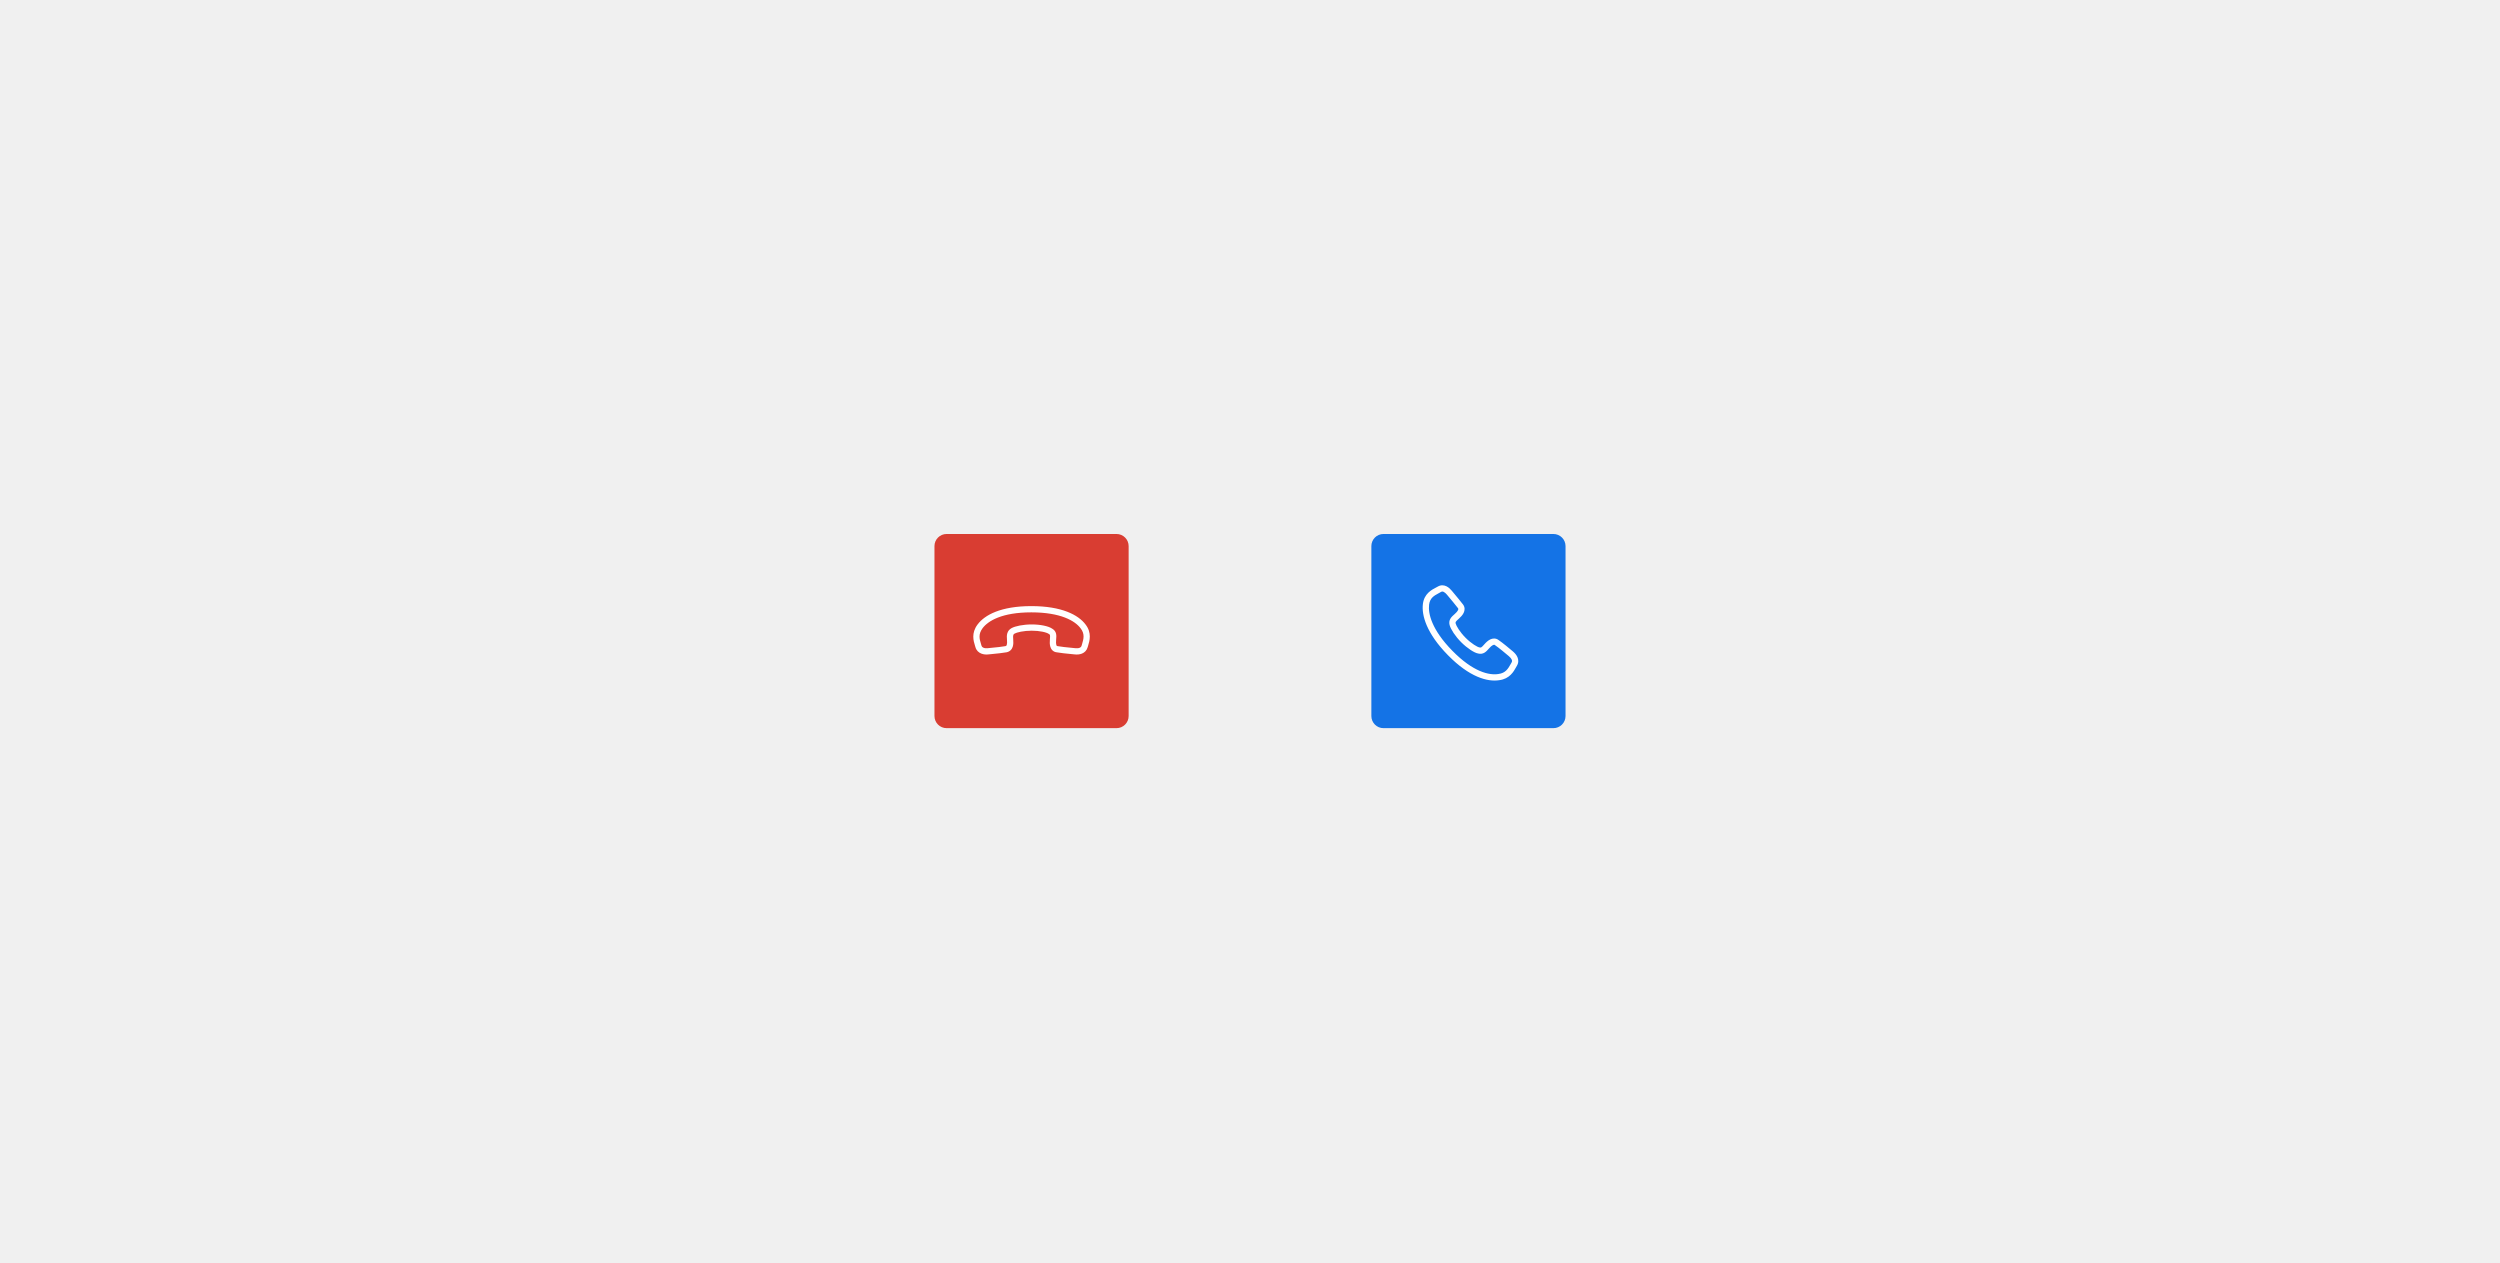
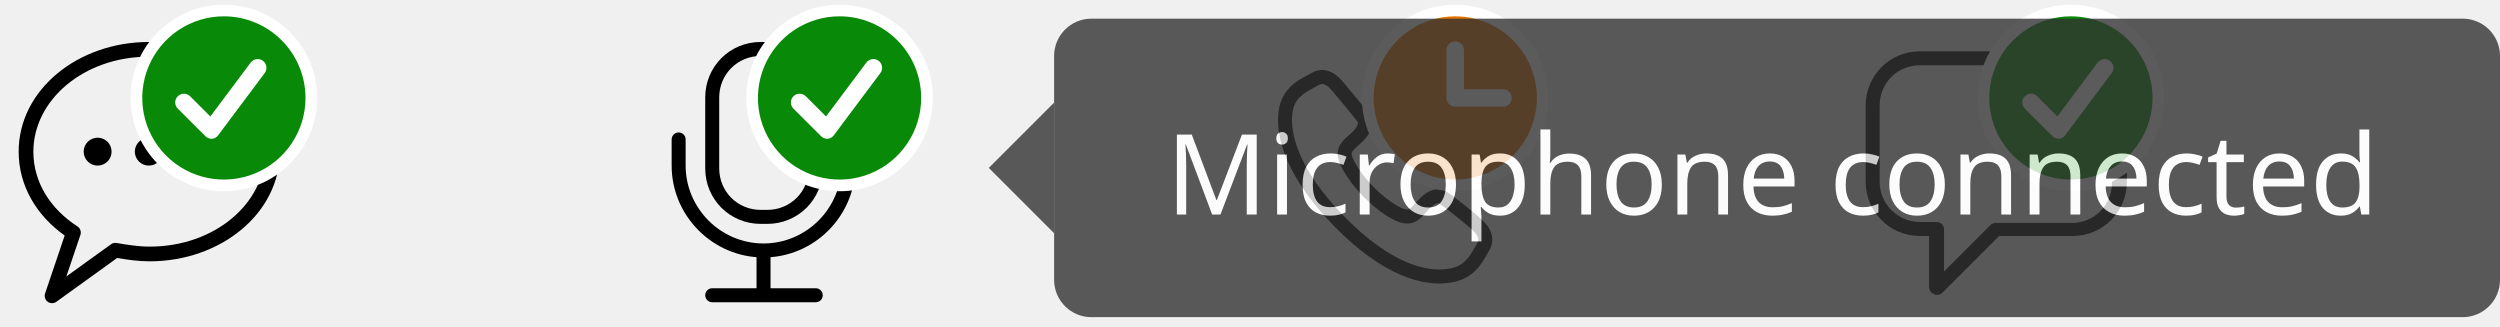
- <svg xmlns="http://www.w3.org/2000/svg" width="412" height="208" viewBox="0 0 412 208" fill="none">
-   <rect x="154" y="88" width="32" height="32" rx="2" fill="#D93D32" />
-   <path fill-rule="evenodd" clip-rule="evenodd" d="M161.109 102.907C162.274 101.353 164.937 99.886 169.966 99.886C174.985 99.886 177.718 101.347 178.887 102.902C179.976 104.285 179.554 105.653 179.322 106.407C179.295 106.496 179.27 106.576 179.251 106.647C179.101 107.196 178.737 107.535 178.315 107.708C177.915 107.873 177.477 107.887 177.118 107.847C176.976 107.831 176.767 107.811 176.521 107.787C175.774 107.714 174.692 107.608 174.144 107.501C173.885 107.471 173.656 107.372 173.47 107.204C173.284 107.035 173.173 106.824 173.106 106.618C172.978 106.222 172.988 105.757 173.023 105.366C173.059 104.968 173.063 104.783 173.035 104.666C173.025 104.624 173.013 104.603 173 104.587C172.984 104.567 172.949 104.533 172.868 104.487C172.853 104.478 172.839 104.469 172.825 104.459C172.674 104.351 172.332 104.214 171.81 104.106C171.306 104.002 170.689 103.937 170.034 103.937C169.38 103.937 168.76 104.002 168.251 104.099C167.728 104.199 167.366 104.323 167.2 104.418C167.064 104.496 167.02 104.565 166.992 104.658C166.953 104.789 166.943 104.996 166.977 105.366C167.012 105.756 167.022 106.207 166.892 106.597C166.824 106.801 166.714 107.003 166.536 107.169C166.356 107.338 166.133 107.446 165.878 107.497C165.338 107.605 164.236 107.713 163.479 107.787C163.235 107.811 163.027 107.831 162.885 107.847C162.549 107.888 162.116 107.87 161.716 107.71C161.297 107.543 160.903 107.211 160.749 106.647C160.729 106.572 160.702 106.487 160.673 106.394C160.44 105.645 160.033 104.341 161.109 102.907ZM169.966 100.916C165.107 100.916 162.827 102.332 161.932 103.525C161.187 104.519 161.429 105.323 161.652 106.066C161.684 106.171 161.715 106.274 161.743 106.376C161.795 106.567 161.915 106.681 162.098 106.754C162.297 106.834 162.548 106.851 162.761 106.824L162.768 106.823L162.768 106.823C162.942 106.804 163.181 106.781 163.451 106.754C164.202 106.681 165.193 106.584 165.676 106.487C165.765 106.469 165.808 106.44 165.832 106.418C165.858 106.393 165.889 106.351 165.915 106.271C165.974 106.095 165.984 105.825 165.951 105.459C165.916 105.074 165.906 104.698 166.005 104.365C166.114 103.995 166.344 103.721 166.689 103.524C167.004 103.344 167.5 103.194 168.058 103.087C168.63 102.979 169.315 102.907 170.034 102.907C170.753 102.907 171.44 102.978 172.018 103.098C172.565 103.21 173.071 103.377 173.401 103.605C173.73 103.798 173.948 104.057 174.037 104.426C174.112 104.738 174.081 105.103 174.049 105.459C174.016 105.824 174.025 106.114 174.086 106.301C174.114 106.387 174.144 106.425 174.161 106.441C174.174 106.452 174.2 106.472 174.274 106.48C174.29 106.481 174.307 106.484 174.323 106.487C174.807 106.584 175.798 106.681 176.549 106.754C176.819 106.781 177.058 106.804 177.232 106.823C177.491 106.852 177.739 106.832 177.923 106.756C178.085 106.689 178.201 106.582 178.257 106.376C178.283 106.28 178.312 106.183 178.341 106.084C178.567 105.32 178.817 104.474 178.075 103.535L178.067 103.525C177.175 102.334 174.828 100.916 169.966 100.916Z" fill="white" />
-   <rect x="226" y="88" width="32" height="32" rx="2" fill="#1473E6" />
-   <path fill-rule="evenodd" clip-rule="evenodd" d="M238.375 96.62C238.755 96.804 239.051 97.11 239.24 97.336C239.285 97.391 239.346 97.463 239.417 97.549C239.866 98.085 240.743 99.134 241.107 99.62C241.459 100.088 241.407 100.596 241.21 101.001C241.027 101.379 240.707 101.708 240.418 101.961C240.13 102.213 239.989 102.35 239.918 102.467C239.876 102.537 239.854 102.6 239.892 102.752C239.939 102.94 240.105 103.292 240.404 103.74C240.694 104.176 241.084 104.664 241.54 105.119C241.995 105.575 242.483 105.964 242.908 106.245C243.121 106.385 243.312 106.495 243.472 106.572C243.639 106.652 243.742 106.682 243.786 106.688C243.803 106.69 243.821 106.694 243.838 106.698C243.99 106.736 244.053 106.715 244.123 106.672C244.24 106.601 244.377 106.461 244.629 106.173C244.882 105.883 245.211 105.563 245.589 105.38C245.991 105.185 246.493 105.132 246.958 105.474C247.609 105.91 248.855 106.95 249.328 107.355C249.591 107.58 249.898 107.897 250.072 108.292C250.259 108.715 250.286 109.22 249.983 109.724C249.941 109.794 249.897 109.874 249.847 109.964C249.464 110.66 248.794 111.876 247.077 112.095C245.137 112.401 242.171 111.595 238.615 107.969C235.054 104.338 234.262 101.379 234.494 99.522C234.705 97.834 235.947 97.193 236.646 96.831C236.758 96.773 236.857 96.723 236.934 96.676C237.455 96.364 237.968 96.423 238.375 96.62ZM237.926 97.546C237.767 97.468 237.629 97.459 237.463 97.558C237.328 97.639 237.188 97.715 237.048 97.79C236.352 98.164 235.654 98.539 235.515 99.649C235.336 101.084 235.915 103.747 239.349 107.248C242.781 110.748 245.435 111.316 246.923 111.078C246.929 111.077 246.935 111.076 246.941 111.075C248.117 110.928 248.536 110.187 248.93 109.492C248.986 109.391 249.043 109.292 249.101 109.195C249.209 109.014 249.202 108.867 249.131 108.707C249.048 108.52 248.876 108.322 248.658 108.136C248.174 107.721 246.963 106.713 246.376 106.322C246.369 106.317 246.361 106.311 246.353 106.306C246.273 106.245 246.197 106.228 246.038 106.306C245.849 106.397 245.63 106.591 245.403 106.85C245.175 107.111 244.935 107.382 244.658 107.551C244.34 107.744 243.999 107.793 243.613 107.702C243.424 107.67 243.22 107.592 243.027 107.499C242.816 107.398 242.583 107.263 242.341 107.103C241.858 106.784 241.317 106.351 240.812 105.846C240.308 105.342 239.875 104.801 239.548 104.311C239.23 103.833 238.984 103.363 238.894 103.002C238.795 102.606 238.842 102.257 239.04 101.932C239.208 101.655 239.48 101.415 239.74 101.187C239.999 100.96 240.193 100.741 240.285 100.553C240.362 100.393 240.345 100.317 240.285 100.237C239.939 99.777 239.089 98.76 238.635 98.217C238.561 98.129 238.498 98.053 238.45 97.995C238.295 97.81 238.111 97.635 237.926 97.546Z" fill="white" />
+ <svg xmlns="http://www.w3.org/2000/svg" width="268" height="35" viewBox="0 0 268 35" fill="none">
+   <g clip-path="url(#clip0_8402_499468)">
+     <path d="M15.95 17.752C16.776 17.752 17.446 17.082 17.446 16.256C17.446 15.431 16.776 14.761 15.95 14.761C15.124 14.761 14.454 15.431 14.454 16.256C14.454 17.082 15.124 17.752 15.95 17.752Z" fill="black" />
+     <path d="M10.466 17.752C11.292 17.752 11.962 17.082 11.962 16.256C11.962 15.431 11.292 14.761 10.466 14.761C9.64 14.761 8.97 15.431 8.97 16.256C8.97 17.082 9.64 17.752 10.466 17.752Z" fill="black" />
+     <path d="M21.534 17.752C22.36 17.752 23.03 17.082 23.03 16.256C23.03 15.431 22.36 14.761 21.534 14.761C20.708 14.761 20.038 15.431 20.038 16.256C20.038 17.082 20.708 17.752 21.534 17.752Z" fill="black" />
+     <path fill-rule="evenodd" clip-rule="evenodd" d="M15.95 6.077C8.965 6.077 3.577 10.739 3.577 16.256C3.577 19.529 5.39 22.391 8.301 24.269C8.605 24.465 8.736 24.842 8.62 25.184L7.115 29.634L11.9 26.186C12.07 26.063 12.283 26.014 12.49 26.048C13.694 26.249 14.829 26.436 16.05 26.436C23.035 26.436 28.423 21.774 28.423 16.256C28.423 10.742 23.039 6.077 15.95 6.077ZM2 16.256C2 9.61 8.377 4.5 15.95 4.5C23.618 4.5 30 9.606 30 16.256C30 22.903 23.623 28.013 16.05 28.013C14.803 28.013 13.648 27.838 12.555 27.657L6.041 32.351C5.763 32.552 5.387 32.549 5.112 32.346C4.836 32.142 4.724 31.784 4.833 31.459L6.934 25.247C3.95 23.129 2 19.956 2 16.256Z" fill="black" />
+     <circle cx="24" cy="10.5" r="10" fill="white" />
+     <path d="M24 1.75C22.269 1.75 20.578 2.263 19.139 3.225C17.7 4.186 16.578 5.553 15.916 7.152C15.254 8.75 15.081 10.51 15.418 12.207C15.756 13.904 16.589 15.463 17.813 16.687C19.037 17.911 20.596 18.744 22.293 19.082C23.99 19.419 25.75 19.246 27.349 18.584C28.947 17.922 30.314 16.8 31.275 15.361C32.237 13.922 32.75 12.231 32.75 10.5C32.75 8.179 31.828 5.954 30.187 4.313C28.546 2.672 26.321 1.75 24 1.75ZM28.375 7.831L23.406 14.475C23.332 14.585 23.235 14.677 23.121 14.746C23.008 14.815 22.882 14.859 22.75 14.875H22.681C22.558 14.876 22.436 14.853 22.322 14.805C22.208 14.758 22.105 14.688 22.019 14.6L19.081 11.669C18.989 11.583 18.915 11.479 18.864 11.364C18.813 11.249 18.785 11.125 18.783 10.999C18.781 10.873 18.804 10.748 18.851 10.632C18.898 10.515 18.968 10.409 19.058 10.32C19.146 10.231 19.253 10.161 19.369 10.114C19.486 10.066 19.611 10.043 19.737 10.046C19.863 10.048 19.987 10.075 20.102 10.127C20.217 10.178 20.32 10.252 20.406 10.344L22.55 12.488L26.875 6.706C27.024 6.507 27.246 6.376 27.492 6.341C27.739 6.306 27.989 6.37 28.188 6.519C28.386 6.668 28.518 6.89 28.553 7.136C28.588 7.382 28.524 7.632 28.375 7.831Z" fill="#088A08" />
+   </g>
+   <g clip-path="url(#clip1_8402_499468)">
+     <path fill-rule="evenodd" clip-rule="evenodd" d="M72.75 14.2C73.164 14.2 73.5 14.536 73.5 14.95V17.75C73.5 22.336 77.264 26.1 81.85 26.1C86.436 26.1 90.2 22.336 90.2 17.75V14.95C90.2 14.536 90.536 14.2 90.95 14.2C91.364 14.2 91.7 14.536 91.7 14.95V17.75C91.7 23.164 87.264 27.6 81.85 27.6C76.436 27.6 72 23.164 72 17.75V14.95C72 14.536 72.336 14.2 72.75 14.2Z" fill="black" />
+     <path fill-rule="evenodd" clip-rule="evenodd" d="M81.55 6C79.064 6 77.1 7.964 77.1 10.45V18.05C77.1 20.536 79.064 22.5 81.55 22.5H82.25C84.736 22.5 86.7 20.536 86.7 18.05V10.45C86.7 7.964 84.736 6 82.25 6H81.55ZM75.6 10.45C75.6 7.136 78.236 4.5 81.55 4.5H82.25C85.564 4.5 88.2 7.136 88.2 10.45V18.05C88.2 21.364 85.564 24 82.25 24H81.55C78.236 24 75.6 21.364 75.6 18.05V10.45Z" fill="black" />
+     <path fill-rule="evenodd" clip-rule="evenodd" d="M81.1 31.65V26.85H82.6V31.65H81.1Z" fill="black" />
+     <path fill-rule="evenodd" clip-rule="evenodd" d="M75.6 31.65C75.6 31.236 75.936 30.9 76.35 30.9H87.45C87.864 30.9 88.2 31.236 88.2 31.65C88.2 32.064 87.864 32.4 87.45 32.4H76.35C75.936 32.4 75.6 32.064 75.6 31.65Z" fill="black" />
+     <circle cx="90" cy="10.5" r="10" fill="white" />
+     <path d="M90 1.75C88.269 1.75 86.578 2.263 85.139 3.225C83.7 4.186 82.578 5.553 81.916 7.152C81.254 8.75 81.081 10.51 81.418 12.207C81.756 13.904 82.589 15.463 83.813 16.687C85.037 17.911 86.596 18.744 88.293 19.082C89.99 19.419 91.75 19.246 93.349 18.584C94.947 17.922 96.314 16.8 97.275 15.361C98.237 13.922 98.75 12.231 98.75 10.5C98.75 8.179 97.828 5.954 96.187 4.313C94.546 2.672 92.321 1.75 90 1.75ZM94.375 7.831L89.406 14.475C89.332 14.585 89.234 14.677 89.121 14.746C89.008 14.815 88.882 14.859 88.75 14.875H88.681C88.558 14.876 88.436 14.853 88.322 14.805C88.208 14.758 88.105 14.688 88.019 14.6L85.081 11.669C84.989 11.583 84.915 11.479 84.864 11.364C84.813 11.249 84.785 11.125 84.783 10.999C84.781 10.873 84.804 10.748 84.851 10.632C84.898 10.515 84.968 10.409 85.058 10.32C85.147 10.231 85.252 10.161 85.369 10.114C85.486 10.066 85.611 10.043 85.737 10.046C85.863 10.048 85.987 10.075 86.102 10.127C86.217 10.178 86.32 10.252 86.406 10.344L88.55 12.488L92.875 6.706C93.024 6.507 93.246 6.376 93.492 6.341C93.739 6.306 93.989 6.37 94.188 6.519C94.386 6.668 94.518 6.89 94.553 7.136C94.588 7.382 94.524 7.632 94.375 7.831Z" fill="#088A08" />
+   </g>
+   <g clip-path="url(#clip2_8402_499468)">
+     <path fill-rule="evenodd" clip-rule="evenodd" d="M142.713 7.738C143.268 8.007 143.7 8.453 143.975 8.782C144.041 8.863 144.13 8.968 144.233 9.092C144.888 9.874 146.167 11.405 146.699 12.113C147.211 12.796 147.135 13.535 146.848 14.127C146.582 14.678 146.114 15.158 145.692 15.527C145.272 15.894 145.068 16.094 144.964 16.265C144.902 16.367 144.871 16.458 144.926 16.681C144.994 16.954 145.237 17.468 145.673 18.122C146.096 18.757 146.665 19.468 147.329 20.132C147.993 20.797 148.704 21.365 149.324 21.774C149.634 21.979 149.914 22.139 150.146 22.25C150.391 22.368 150.541 22.411 150.605 22.42C150.63 22.424 150.655 22.429 150.68 22.435C150.903 22.491 150.994 22.459 151.096 22.397C151.267 22.293 151.467 22.089 151.834 21.669C152.203 21.247 152.683 20.779 153.234 20.513C153.821 20.228 154.552 20.152 155.23 20.649C156.179 21.285 157.997 22.802 158.687 23.393C159.07 23.721 159.518 24.184 159.772 24.76C160.044 25.377 160.083 26.112 159.642 26.848C159.581 26.949 159.516 27.067 159.444 27.198C158.886 28.212 157.909 29.986 155.404 30.305C152.575 30.752 148.25 29.576 143.063 24.288C137.871 18.994 136.716 14.678 137.054 11.97C137.362 9.508 139.173 8.573 140.193 8.046C140.356 7.961 140.499 7.887 140.613 7.819C141.371 7.364 142.12 7.45 142.713 7.738ZM142.059 9.087C141.827 8.975 141.626 8.961 141.384 9.106C141.187 9.224 140.983 9.334 140.778 9.444C139.763 9.99 138.745 10.537 138.543 12.155C138.281 14.247 139.126 18.131 144.134 23.237C149.139 28.341 153.01 29.169 155.18 28.822C155.188 28.821 155.197 28.819 155.205 28.818C156.921 28.604 157.532 27.523 158.106 26.509C158.189 26.363 158.271 26.218 158.355 26.077C158.514 25.813 158.503 25.598 158.4 25.365C158.279 25.091 158.027 24.804 157.71 24.532C157.004 23.926 155.238 22.457 154.382 21.887C154.371 21.879 154.36 21.871 154.349 21.863C154.232 21.775 154.121 21.749 153.888 21.862C153.614 21.995 153.294 22.278 152.963 22.656C152.63 23.036 152.28 23.432 151.876 23.678C151.412 23.96 150.915 24.032 150.352 23.899C150.076 23.853 149.78 23.738 149.498 23.603C149.19 23.455 148.85 23.259 148.498 23.026C147.793 22.56 147.004 21.928 146.268 21.193C145.532 20.457 144.901 19.668 144.424 18.953C143.96 18.257 143.603 17.571 143.471 17.044C143.326 16.467 143.395 15.958 143.683 15.485C143.929 15.081 144.325 14.731 144.705 14.398C145.083 14.067 145.366 13.747 145.499 13.473C145.612 13.24 145.586 13.13 145.499 13.012C144.995 12.341 143.755 10.858 143.093 10.066C142.986 9.938 142.894 9.828 142.822 9.743C142.597 9.473 142.329 9.218 142.059 9.087Z" fill="black" />
+     <circle cx="156" cy="10.5" r="10" fill="white" />
+     <path d="M156 1.75C154.269 1.75 152.578 2.263 151.139 3.225C149.7 4.186 148.578 5.553 147.916 7.152C147.254 8.75 147.081 10.51 147.418 12.207C147.756 13.904 148.589 15.463 149.813 16.687C151.037 17.911 152.596 18.744 154.293 19.082C155.99 19.419 157.75 19.246 159.348 18.584C160.947 17.922 162.314 16.8 163.275 15.361C164.237 13.922 164.75 12.231 164.75 10.5C164.75 8.179 163.828 5.954 162.187 4.313C160.546 2.672 158.321 1.75 156 1.75ZM161.119 11.438H156C155.751 11.438 155.513 11.339 155.337 11.163C155.161 10.987 155.063 10.749 155.063 10.5V5.381C155.063 5.133 155.161 4.894 155.337 4.718C155.513 4.543 155.751 4.444 156 4.444C156.249 4.444 156.487 4.543 156.663 4.718C156.839 4.894 156.938 5.133 156.938 5.381V9.562H161.119C161.367 9.562 161.606 9.661 161.782 9.837C161.957 10.013 162.056 10.251 162.056 10.5C162.056 10.749 161.957 10.987 161.782 11.163C161.606 11.339 161.367 11.438 161.119 11.438Z" fill="#E67300" />
+   </g>
+   <g clip-path="url(#clip3_8402_499468)">
+     <path d="M207.6 31.6C207.5 31.6 207.4 31.6 207.3 31.5C207 31.4 206.8 31.1 206.8 30.8V25.3H205.8C202.6 25.3 200 22.7 200 19.5V11.3C200 8.1 202.6 5.5 205.8 5.5H222.1C225.4 5.5 228 8.1 228 11.3V19.5C228 22.7 225.4 25.3 222.2 25.3H214.3L208.2 31.4C208 31.6 207.8 31.6 207.6 31.6ZM205.8 7C203.4 7 201.5 8.9 201.5 11.3V19.5C201.5 21.9 203.5 23.8 205.8 23.8H207.6C208 23.8 208.4 24.1 208.4 24.6V29.1L213.4 24.1C213.5 24 213.7 23.9 213.9 23.9H222.1C224.5 23.9 226.4 22 226.4 19.6V11.3C226.4 8.9 224.5 7 222.1 7H205.8Z" fill="black" />
+     <circle cx="222" cy="10.5" r="10" fill="white" />
+     <path d="M222 1.75C220.269 1.75 218.578 2.263 217.139 3.225C215.7 4.186 214.578 5.553 213.916 7.152C213.254 8.75 213.081 10.51 213.418 12.207C213.756 13.904 214.589 15.463 215.813 16.687C217.037 17.911 218.596 18.744 220.293 19.082C221.99 19.419 223.75 19.246 225.348 18.584C226.947 17.922 228.314 16.8 229.275 15.361C230.237 13.922 230.75 12.231 230.75 10.5C230.75 8.179 229.828 5.954 228.187 4.313C226.546 2.672 224.321 1.75 222 1.75ZM226.375 7.831L221.406 14.475C221.332 14.585 221.234 14.677 221.121 14.746C221.008 14.815 220.882 14.859 220.75 14.875H220.681C220.558 14.876 220.436 14.853 220.322 14.805C220.208 14.758 220.105 14.688 220.019 14.6L217.081 11.669C216.989 11.583 216.915 11.479 216.864 11.364C216.813 11.249 216.785 11.125 216.783 10.999C216.781 10.873 216.804 10.748 216.851 10.632C216.898 10.515 216.968 10.409 217.057 10.32C217.146 10.231 217.253 10.161 217.369 10.114C217.486 10.066 217.611 10.043 217.737 10.046C217.863 10.048 217.987 10.075 218.102 10.127C218.217 10.178 218.32 10.252 218.406 10.344L220.55 12.488L224.875 6.706C225.024 6.507 225.246 6.376 225.492 6.341C225.739 6.306 225.989 6.37 226.188 6.519C226.386 6.668 226.518 6.89 226.553 7.136C226.588 7.382 226.524 7.632 226.375 7.831Z" fill="#088A08" />
+   </g>
+   <path opacity="0.8" d="M113 11V25L106 18L113 11Z" fill="#323232" />
+   <g opacity="0.8">
+     <rect x="113" y="2" width="155" height="32" rx="4" fill="#323232" />
+     <path d="M129.944 23L127.124 15.488H127.076C127.1 15.736 127.12 16.072 127.136 16.496C127.152 16.912 127.16 17.348 127.16 17.804V23H126.164V14.432H127.76L130.4 21.452H130.448L133.136 14.432H134.72V23H133.652V17.732C133.652 17.316 133.66 16.904 133.676 16.496C133.7 16.088 133.72 15.756 133.736 15.5H133.688L130.832 23H129.944ZM137.447 14.156C137.607 14.156 137.747 14.212 137.867 14.324C137.995 14.428 138.059 14.596 138.059 14.828C138.059 15.06 137.995 15.232 137.867 15.344C137.747 15.448 137.607 15.5 137.447 15.5C137.271 15.5 137.123 15.448 137.003 15.344C136.883 15.232 136.823 15.06 136.823 14.828C136.823 14.596 136.883 14.428 137.003 14.324C137.123 14.212 137.271 14.156 137.447 14.156ZM137.963 16.568V23H136.907V16.568H137.963ZM142.58 23.12C142.004 23.12 141.496 23.004 141.056 22.772C140.616 22.54 140.268 22.18 140.012 21.692C139.764 21.204 139.64 20.58 139.64 19.82C139.64 19.028 139.768 18.384 140.024 17.888C140.288 17.392 140.648 17.028 141.104 16.796C141.56 16.564 142.076 16.448 142.652 16.448C142.972 16.448 143.284 16.484 143.588 16.556C143.9 16.62 144.152 16.7 144.344 16.796L144.02 17.672C143.828 17.6 143.604 17.532 143.348 17.468C143.092 17.404 142.852 17.372 142.628 17.372C141.364 17.372 140.732 18.184 140.732 19.808C140.732 20.584 140.884 21.18 141.188 21.596C141.5 22.004 141.96 22.208 142.568 22.208C142.912 22.208 143.22 22.172 143.492 22.1C143.764 22.028 144.012 21.94 144.236 21.836V22.772C144.02 22.884 143.78 22.968 143.516 23.024C143.26 23.088 142.948 23.12 142.58 23.12ZM148.766 16.448C148.886 16.448 149.014 16.456 149.15 16.472C149.286 16.48 149.41 16.496 149.522 16.52L149.39 17.492C149.286 17.468 149.17 17.448 149.042 17.432C148.914 17.416 148.798 17.408 148.694 17.408C148.366 17.408 148.058 17.5 147.77 17.684C147.482 17.86 147.25 18.112 147.074 18.44C146.906 18.76 146.822 19.136 146.822 19.568V23H145.766V16.568H146.63L146.75 17.744H146.798C146.998 17.392 147.262 17.088 147.59 16.832C147.926 16.576 148.318 16.448 148.766 16.448ZM156.081 19.772C156.081 20.836 155.809 21.66 155.265 22.244C154.729 22.828 154.001 23.12 153.081 23.12C152.513 23.12 152.005 22.992 151.557 22.736C151.117 22.472 150.769 22.092 150.513 21.596C150.257 21.092 150.129 20.484 150.129 19.772C150.129 18.708 150.393 17.888 150.921 17.312C151.457 16.736 152.189 16.448 153.117 16.448C153.693 16.448 154.205 16.58 154.653 16.844C155.101 17.1 155.449 17.476 155.697 17.972C155.953 18.46 156.081 19.06 156.081 19.772ZM151.221 19.772C151.221 20.532 151.369 21.136 151.665 21.584C151.969 22.024 152.449 22.244 153.105 22.244C153.753 22.244 154.229 22.024 154.533 21.584C154.837 21.136 154.989 20.532 154.989 19.772C154.989 19.012 154.837 18.416 154.533 17.984C154.229 17.552 153.749 17.336 153.093 17.336C152.437 17.336 151.961 17.552 151.665 17.984C151.369 18.416 151.221 19.012 151.221 19.772ZM160.814 16.448C161.606 16.448 162.242 16.724 162.722 17.276C163.21 17.828 163.454 18.66 163.454 19.772C163.454 20.868 163.21 21.7 162.722 22.268C162.242 22.836 161.602 23.12 160.802 23.12C160.306 23.12 159.894 23.028 159.566 22.844C159.246 22.66 158.994 22.44 158.81 22.184H158.738C158.746 22.32 158.758 22.492 158.774 22.7C158.798 22.908 158.81 23.088 158.81 23.24V25.88H157.754V16.568H158.618L158.762 17.444H158.81C159.002 17.164 159.254 16.928 159.566 16.736C159.878 16.544 160.294 16.448 160.814 16.448ZM160.622 17.336C159.966 17.336 159.502 17.52 159.23 17.888C158.958 18.256 158.818 18.816 158.81 19.568V19.772C158.81 20.564 158.938 21.176 159.194 21.608C159.458 22.032 159.942 22.244 160.646 22.244C161.03 22.244 161.35 22.14 161.606 21.932C161.862 21.716 162.05 21.42 162.17 21.044C162.298 20.668 162.362 20.24 162.362 19.76C162.362 19.024 162.218 18.436 161.93 17.996C161.65 17.556 161.214 17.336 160.622 17.336ZM166.193 13.88V16.556C166.193 16.876 166.173 17.176 166.133 17.456H166.205C166.413 17.128 166.693 16.88 167.045 16.712C167.405 16.544 167.793 16.46 168.209 16.46C168.985 16.46 169.569 16.648 169.961 17.024C170.361 17.392 170.561 17.988 170.561 18.812V23H169.517V18.884C169.517 17.852 169.037 17.336 168.077 17.336C167.357 17.336 166.861 17.54 166.589 17.948C166.325 18.348 166.193 18.924 166.193 19.676V23H165.137V13.88H166.193ZM178.147 19.772C178.147 20.836 177.875 21.66 177.331 22.244C176.795 22.828 176.067 23.12 175.147 23.12C174.579 23.12 174.071 22.992 173.623 22.736C173.183 22.472 172.835 22.092 172.579 21.596C172.323 21.092 172.195 20.484 172.195 19.772C172.195 18.708 172.459 17.888 172.987 17.312C173.523 16.736 174.255 16.448 175.183 16.448C175.759 16.448 176.271 16.58 176.719 16.844C177.167 17.1 177.515 17.476 177.763 17.972C178.019 18.46 178.147 19.06 178.147 19.772ZM173.287 19.772C173.287 20.532 173.435 21.136 173.731 21.584C174.035 22.024 174.515 22.244 175.171 22.244C175.819 22.244 176.295 22.024 176.599 21.584C176.903 21.136 177.055 20.532 177.055 19.772C177.055 19.012 176.903 18.416 176.599 17.984C176.295 17.552 175.815 17.336 175.159 17.336C174.503 17.336 174.027 17.552 173.731 17.984C173.435 18.416 173.287 19.012 173.287 19.772ZM182.917 16.448C183.685 16.448 184.265 16.636 184.657 17.012C185.049 17.388 185.245 17.988 185.245 18.812V23H184.201V18.884C184.201 17.852 183.721 17.336 182.761 17.336C182.049 17.336 181.557 17.536 181.285 17.936C181.013 18.336 180.877 18.912 180.877 19.664V23H179.821V16.568H180.673L180.829 17.444H180.889C181.097 17.108 181.385 16.86 181.753 16.7C182.121 16.532 182.509 16.448 182.917 16.448ZM189.723 16.448C190.267 16.448 190.739 16.568 191.139 16.808C191.539 17.048 191.843 17.388 192.051 17.828C192.267 18.26 192.375 18.768 192.375 19.352V19.988H187.971C187.987 20.716 188.171 21.272 188.523 21.656C188.883 22.032 189.383 22.22 190.023 22.22C190.431 22.22 190.791 22.184 191.103 22.112C191.423 22.032 191.751 21.92 192.087 21.776V22.7C191.759 22.844 191.435 22.948 191.115 23.012C190.795 23.084 190.415 23.12 189.975 23.12C189.359 23.12 188.819 22.996 188.355 22.748C187.891 22.5 187.527 22.132 187.263 21.644C187.007 21.156 186.879 20.552 186.879 19.832C186.879 19.128 186.995 18.524 187.227 18.02C187.467 17.516 187.799 17.128 188.223 16.856C188.655 16.584 189.155 16.448 189.723 16.448ZM189.711 17.312C189.207 17.312 188.807 17.476 188.511 17.804C188.223 18.124 188.051 18.572 187.995 19.148H191.271C191.263 18.604 191.135 18.164 190.887 17.828C190.639 17.484 190.247 17.312 189.711 17.312ZM199.709 23.12C199.133 23.12 198.625 23.004 198.185 22.772C197.745 22.54 197.397 22.18 197.141 21.692C196.893 21.204 196.769 20.58 196.769 19.82C196.769 19.028 196.897 18.384 197.153 17.888C197.417 17.392 197.777 17.028 198.233 16.796C198.689 16.564 199.205 16.448 199.781 16.448C200.101 16.448 200.413 16.484 200.717 16.556C201.029 16.62 201.281 16.7 201.473 16.796L201.149 17.672C200.957 17.6 200.733 17.532 200.477 17.468C200.221 17.404 199.981 17.372 199.757 17.372C198.493 17.372 197.861 18.184 197.861 19.808C197.861 20.584 198.013 21.18 198.317 21.596C198.629 22.004 199.089 22.208 199.697 22.208C200.041 22.208 200.349 22.172 200.621 22.1C200.893 22.028 201.141 21.94 201.365 21.836V22.772C201.149 22.884 200.909 22.968 200.645 23.024C200.389 23.088 200.077 23.12 199.709 23.12ZM208.487 19.772C208.487 20.836 208.215 21.66 207.671 22.244C207.135 22.828 206.407 23.12 205.487 23.12C204.919 23.12 204.411 22.992 203.963 22.736C203.523 22.472 203.175 22.092 202.919 21.596C202.663 21.092 202.535 20.484 202.535 19.772C202.535 18.708 202.799 17.888 203.327 17.312C203.863 16.736 204.595 16.448 205.523 16.448C206.099 16.448 206.611 16.58 207.059 16.844C207.507 17.1 207.855 17.476 208.103 17.972C208.359 18.46 208.487 19.06 208.487 19.772ZM203.627 19.772C203.627 20.532 203.775 21.136 204.071 21.584C204.375 22.024 204.855 22.244 205.511 22.244C206.159 22.244 206.635 22.024 206.939 21.584C207.243 21.136 207.395 20.532 207.395 19.772C207.395 19.012 207.243 18.416 206.939 17.984C206.635 17.552 206.155 17.336 205.499 17.336C204.843 17.336 204.367 17.552 204.071 17.984C203.775 18.416 203.627 19.012 203.627 19.772ZM213.257 16.448C214.025 16.448 214.605 16.636 214.997 17.012C215.389 17.388 215.585 17.988 215.585 18.812V23H214.541V18.884C214.541 17.852 214.061 17.336 213.101 17.336C212.389 17.336 211.897 17.536 211.625 17.936C211.353 18.336 211.217 18.912 211.217 19.664V23H210.161V16.568H211.013L211.169 17.444H211.229C211.437 17.108 211.725 16.86 212.093 16.7C212.461 16.532 212.849 16.448 213.257 16.448ZM220.675 16.448C221.443 16.448 222.023 16.636 222.415 17.012C222.807 17.388 223.003 17.988 223.003 18.812V23H221.959V18.884C221.959 17.852 221.479 17.336 220.519 17.336C219.807 17.336 219.315 17.536 219.043 17.936C218.771 18.336 218.635 18.912 218.635 19.664V23H217.579V16.568H218.431L218.587 17.444H218.647C218.855 17.108 219.143 16.86 219.511 16.7C219.879 16.532 220.267 16.448 220.675 16.448ZM227.481 16.448C228.025 16.448 228.497 16.568 228.897 16.808C229.297 17.048 229.601 17.388 229.809 17.828C230.025 18.26 230.133 18.768 230.133 19.352V19.988H225.729C225.745 20.716 225.929 21.272 226.281 21.656C226.641 22.032 227.141 22.22 227.781 22.22C228.189 22.22 228.549 22.184 228.861 22.112C229.181 22.032 229.509 21.92 229.845 21.776V22.7C229.517 22.844 229.193 22.948 228.873 23.012C228.553 23.084 228.173 23.12 227.733 23.12C227.117 23.12 226.577 22.996 226.113 22.748C225.649 22.5 225.285 22.132 225.021 21.644C224.765 21.156 224.637 20.552 224.637 19.832C224.637 19.128 224.753 18.524 224.985 18.02C225.225 17.516 225.557 17.128 225.981 16.856C226.413 16.584 226.913 16.448 227.481 16.448ZM227.469 17.312C226.965 17.312 226.565 17.476 226.269 17.804C225.981 18.124 225.809 18.572 225.753 19.148H229.029C229.021 18.604 228.893 18.164 228.645 17.828C228.397 17.484 228.005 17.312 227.469 17.312ZM234.35 23.12C233.774 23.12 233.266 23.004 232.826 22.772C232.386 22.54 232.038 22.18 231.782 21.692C231.534 21.204 231.41 20.58 231.41 19.82C231.41 19.028 231.538 18.384 231.794 17.888C232.058 17.392 232.418 17.028 232.874 16.796C233.33 16.564 233.846 16.448 234.422 16.448C234.742 16.448 235.054 16.484 235.358 16.556C235.67 16.62 235.922 16.7 236.114 16.796L235.79 17.672C235.598 17.6 235.374 17.532 235.118 17.468C234.862 17.404 234.622 17.372 234.398 17.372C233.134 17.372 232.502 18.184 232.502 19.808C232.502 20.584 232.654 21.18 232.958 21.596C233.27 22.004 233.73 22.208 234.338 22.208C234.682 22.208 234.99 22.172 235.262 22.1C235.534 22.028 235.782 21.94 236.006 21.836V22.772C235.79 22.884 235.55 22.968 235.286 23.024C235.03 23.088 234.718 23.12 234.35 23.12ZM239.684 22.256C239.844 22.256 240.008 22.244 240.176 22.22C240.344 22.196 240.48 22.164 240.584 22.124V22.928C240.472 22.984 240.312 23.028 240.104 23.06C239.896 23.1 239.696 23.12 239.504 23.12C239.168 23.12 238.856 23.064 238.568 22.952C238.288 22.832 238.06 22.628 237.884 22.34C237.708 22.052 237.62 21.648 237.62 21.128V17.384H236.708V16.88L237.632 16.46L238.052 15.092H238.676V16.568H240.536V17.384H238.676V21.104C238.676 21.496 238.768 21.788 238.952 21.98C239.144 22.164 239.388 22.256 239.684 22.256ZM244.356 16.448C244.9 16.448 245.372 16.568 245.772 16.808C246.172 17.048 246.476 17.388 246.684 17.828C246.9 18.26 247.008 18.768 247.008 19.352V19.988H242.604C242.62 20.716 242.804 21.272 243.156 21.656C243.516 22.032 244.016 22.22 244.656 22.22C245.064 22.22 245.424 22.184 245.736 22.112C246.056 22.032 246.384 21.92 246.72 21.776V22.7C246.392 22.844 246.068 22.948 245.748 23.012C245.428 23.084 245.048 23.12 244.608 23.12C243.992 23.12 243.452 22.996 242.988 22.748C242.524 22.5 242.16 22.132 241.896 21.644C241.64 21.156 241.512 20.552 241.512 19.832C241.512 19.128 241.628 18.524 241.86 18.02C242.1 17.516 242.432 17.128 242.856 16.856C243.288 16.584 243.788 16.448 244.356 16.448ZM244.344 17.312C243.84 17.312 243.44 17.476 243.144 17.804C242.856 18.124 242.684 18.572 242.628 19.148H245.904C245.896 18.604 245.768 18.164 245.52 17.828C245.272 17.484 244.88 17.312 244.344 17.312ZM250.925 23.12C250.125 23.12 249.485 22.844 249.005 22.292C248.525 21.732 248.285 20.9 248.285 19.796C248.285 18.692 248.525 17.86 249.005 17.3C249.493 16.732 250.137 16.448 250.937 16.448C251.433 16.448 251.837 16.54 252.149 16.724C252.469 16.908 252.729 17.132 252.929 17.396H253.001C252.985 17.292 252.969 17.14 252.953 16.94C252.937 16.732 252.929 16.568 252.929 16.448V13.88H253.985V23H253.133L252.977 22.136H252.929C252.737 22.408 252.481 22.64 252.161 22.832C251.841 23.024 251.429 23.12 250.925 23.12ZM251.093 22.244C251.773 22.244 252.249 22.06 252.521 21.692C252.801 21.316 252.941 20.752 252.941 20V19.808C252.941 19.008 252.809 18.396 252.545 17.972C252.281 17.54 251.793 17.324 251.081 17.324C250.513 17.324 250.085 17.552 249.797 18.008C249.517 18.456 249.377 19.06 249.377 19.82C249.377 20.588 249.517 21.184 249.797 21.608C250.085 22.032 250.517 22.244 251.093 22.244Z" fill="white" />
+   </g>
+   <defs>
+     <clipPath id="clip0_8402_499468">
+       <rect width="34" height="34" fill="white" transform="translate(0 0.5)" />
+     </clipPath>
+     <clipPath id="clip1_8402_499468">
+       <rect width="34" height="34" fill="white" transform="translate(66 0.5)" />
+     </clipPath>
+     <clipPath id="clip2_8402_499468">
+       <rect width="34" height="34" fill="white" transform="translate(132 0.5)" />
+     </clipPath>
+     <clipPath id="clip3_8402_499468">
+       <rect width="34" height="34" fill="white" transform="translate(198 0.5)" />
+     </clipPath>
+   </defs>
</svg>
